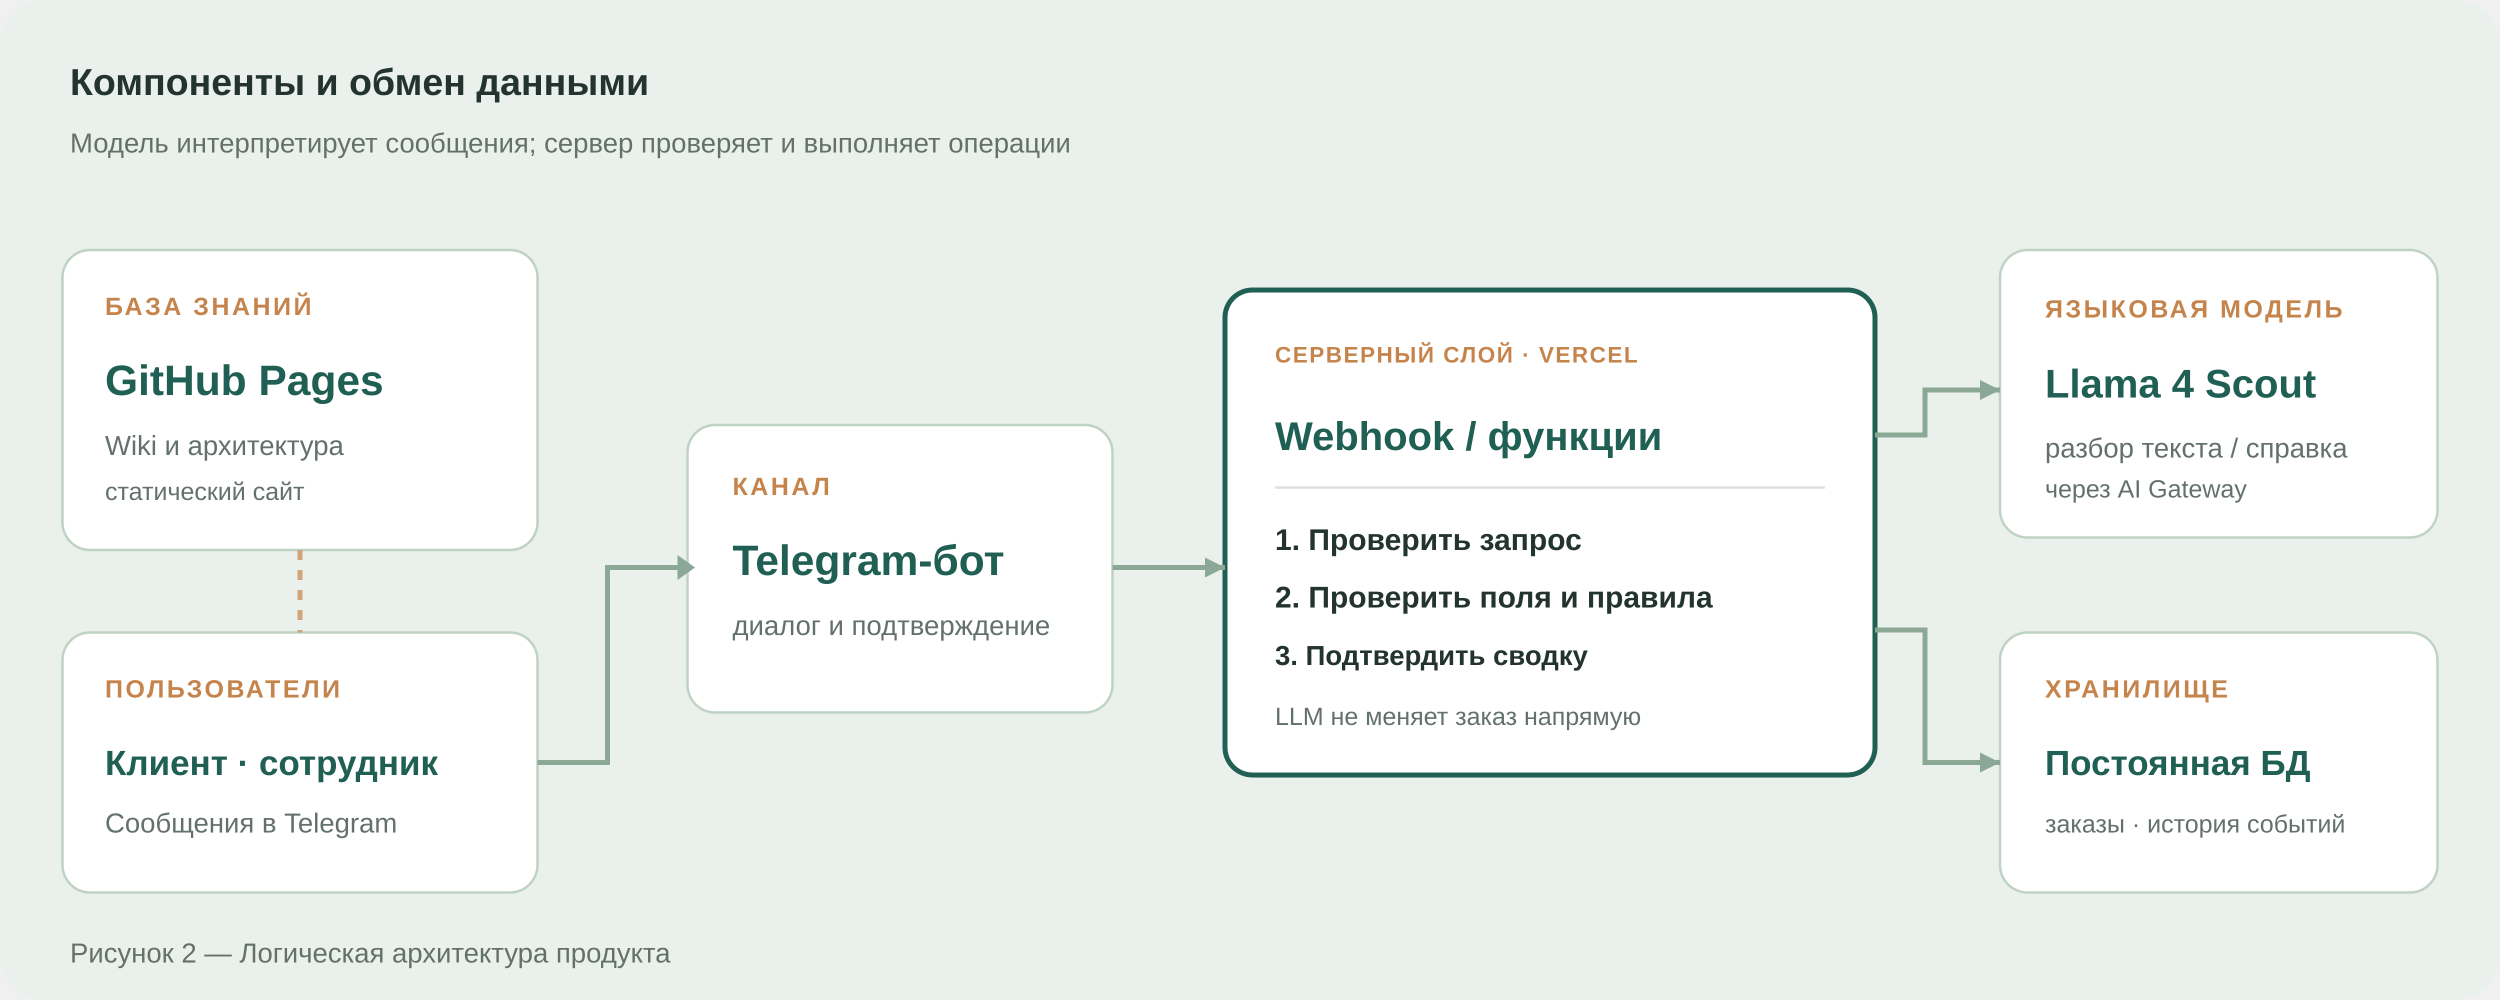
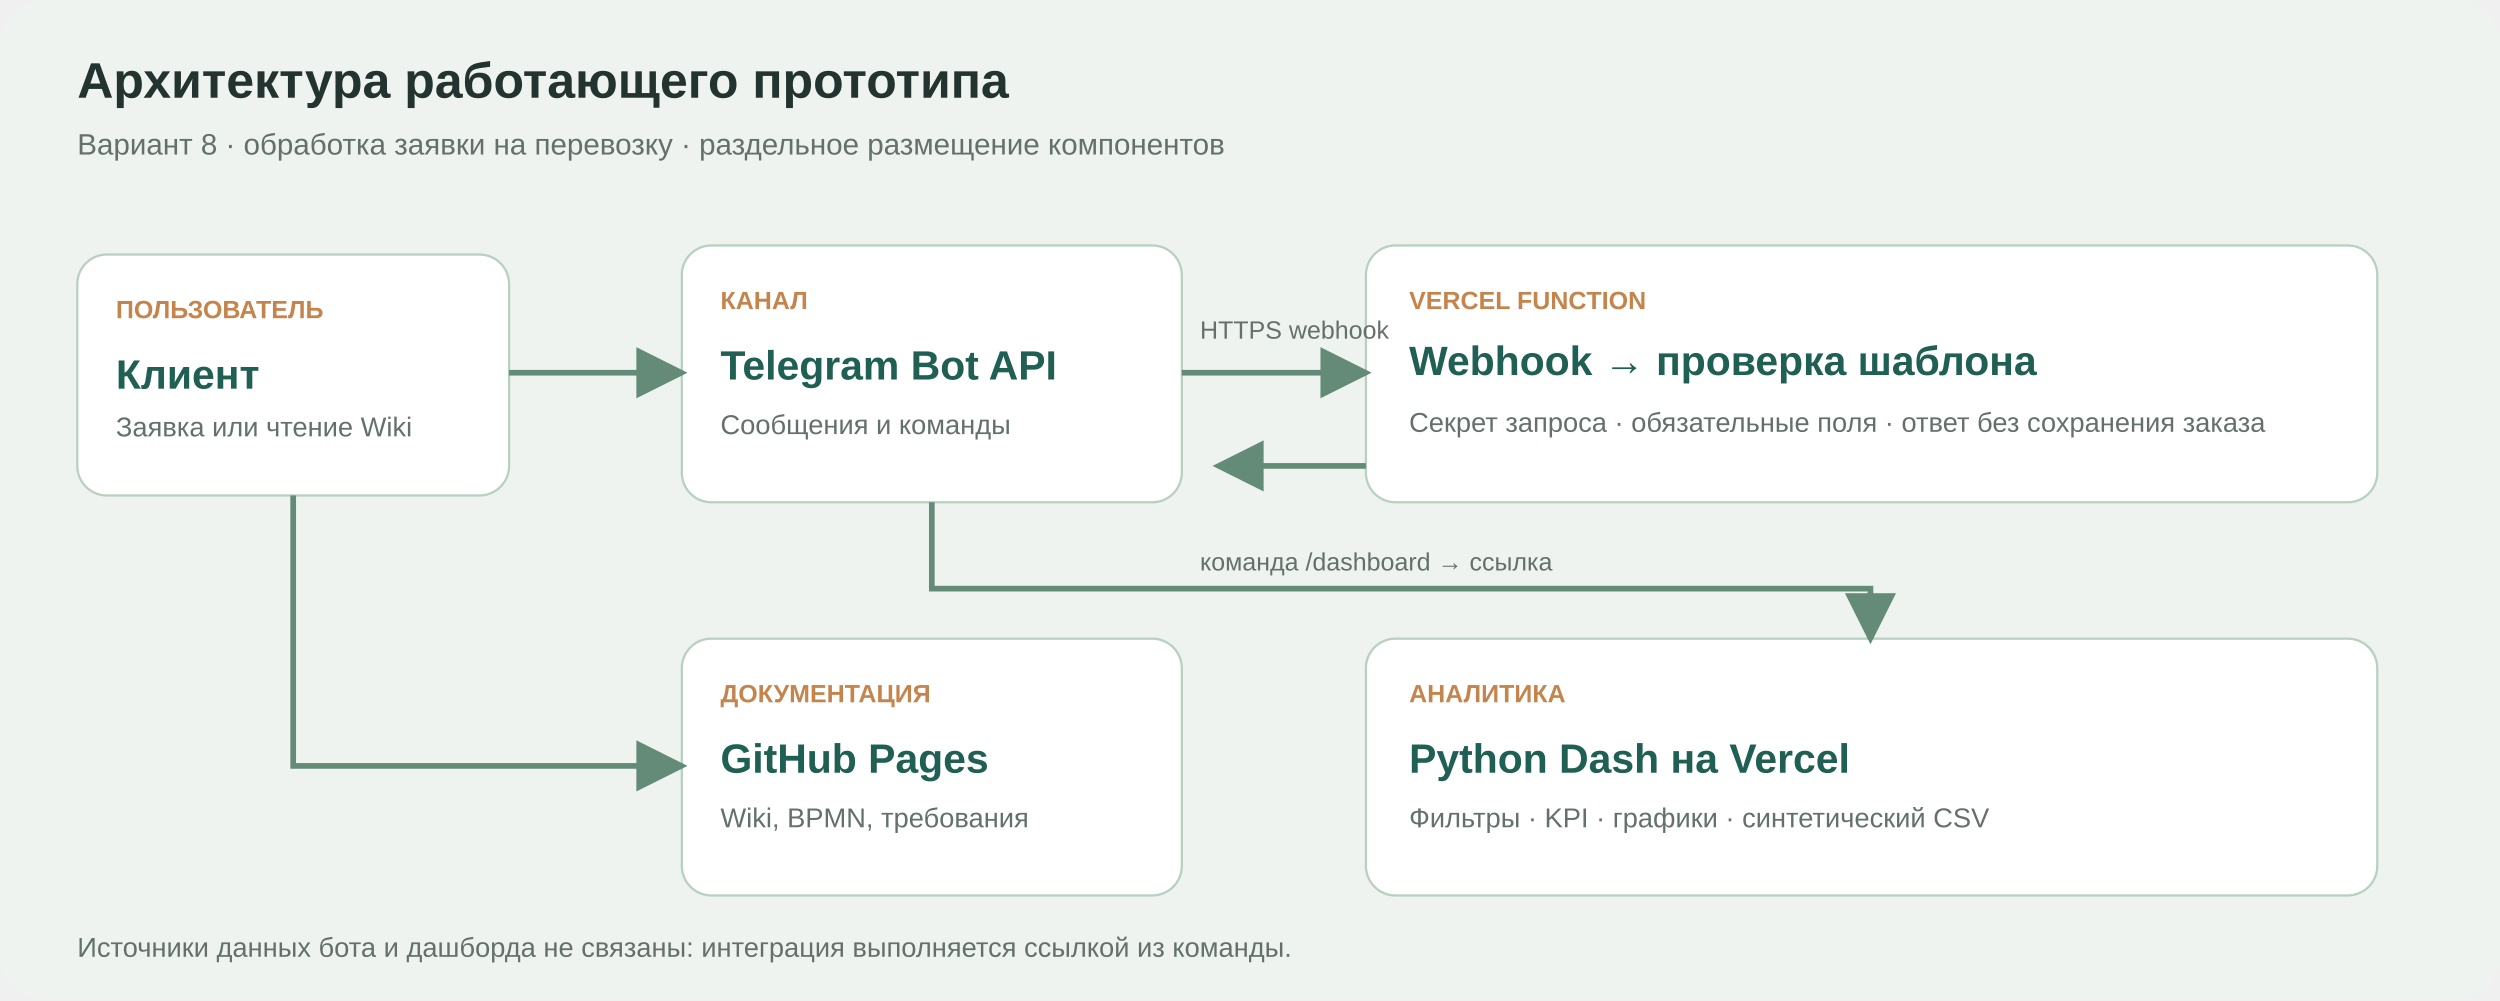
- <svg xmlns="http://www.w3.org/2000/svg" viewBox="0 0 1000 400" role="img" aria-labelledby="t d">
-   <rect width="1000" height="400" rx="18" fill="#eaf1ec" />
-   <g font-family="Arial,sans-serif">
-     <text x="28" y="38" font-size="15" font-weight="700" fill="#23332f">Компоненты и обмен данными</text>
-     <text x="28" y="61" font-size="11" fill="#63716a">Модель интерпретирует сообщения; сервер проверяет и выполняет операции</text>
-     <rect x="25" y="100" width="190" height="120" rx="11" fill="#fff" stroke="#bfd3c5" />
-     <text x="42" y="126" font-size="10" font-weight="700" letter-spacing="1" fill="#c6844d">БАЗА ЗНАНИЙ</text>
-     <text x="42" y="158" font-size="17" font-weight="700" fill="#205f53">GitHub Pages</text>
-     <text x="42" y="182" font-size="11" fill="#63716a">Wiki и архитектура</text>
-     <text x="42" y="200" font-size="10" fill="#63716a">статический сайт</text>
-     <rect x="25" y="253" width="190" height="104" rx="11" fill="#fff" stroke="#bfd3c5" />
-     <text x="42" y="279" font-size="10" font-weight="700" letter-spacing="1" fill="#c6844d">ПОЛЬЗОВАТЕЛИ</text>
-     <text x="42" y="310" font-size="14" font-weight="700" fill="#205f53">Клиент · сотрудник</text>
-     <text x="42" y="333" font-size="11" fill="#63716a">Сообщения в Telegram</text>
-     <rect x="275" y="170" width="170" height="115" rx="11" fill="#fff" stroke="#bfd3c5" />
-     <text x="293" y="198" font-size="10" font-weight="700" letter-spacing="1" fill="#c6844d">КАНАЛ</text>
-     <text x="293" y="230" font-size="17" font-weight="700" fill="#205f53">Telegram-бот</text>
-     <text x="293" y="254" font-size="11" fill="#63716a">диалог и подтверждение</text>
-     <rect x="490" y="116" width="260" height="194" rx="11" fill="#fff" stroke="#205f53" stroke-width="2" />
-     <text x="510" y="145" font-size="9" font-weight="700" letter-spacing=".6" fill="#c6844d">СЕРВЕРНЫЙ СЛОЙ · VERCEL</text>
-     <text x="510" y="180" font-size="16" font-weight="700" fill="#205f53">Webhook / функции</text>
-     <path d="M510 195h220" stroke="#dbe2dc" />
-     <text x="510" y="220" font-size="12" font-weight="700" fill="#23332f">1. Проверить запрос</text>
-     <text x="510" y="243" font-size="12" font-weight="700" fill="#23332f">2. Проверить поля и правила</text>
-     <text x="510" y="266" font-size="11" font-weight="700" fill="#23332f">3. Подтвердить сводку</text>
-     <text x="510" y="290" font-size="10" fill="#63716a">LLM не меняет заказ напрямую</text>
-     <rect x="800" y="100" width="175" height="115" rx="11" fill="#fff" stroke="#bfd3c5" />
-     <text x="818" y="127" font-size="10" font-weight="700" letter-spacing="1" fill="#c6844d">ЯЗЫКОВАЯ МОДЕЛЬ</text>
-     <text x="818" y="159" font-size="16" font-weight="700" fill="#205f53">Llama 4 Scout</text>
-     <text x="818" y="183" font-size="11" fill="#63716a">разбор текста / справка</text>
-     <text x="818" y="199" font-size="10" fill="#63716a">через AI Gateway</text>
-     <rect x="800" y="253" width="175" height="104" rx="11" fill="#fff" stroke="#bfd3c5" />
-     <text x="818" y="279" font-size="10" font-weight="700" letter-spacing="1" fill="#c6844d">ХРАНИЛИЩЕ</text>
-     <text x="818" y="310" font-size="14" font-weight="700" fill="#205f53">Постоянная БД</text>
-     <text x="818" y="333" font-size="10" fill="#63716a">заказы · история событий</text>
-     <g stroke="#8ba796" stroke-width="2" fill="none">
-       <path d="M215 305h28v-78h32" />
-       <path d="M445 227h45" />
-       <path d="M750 174h20v-18h30" />
-       <path d="M750 252h20v53h30" />
+ <svg xmlns="http://www.w3.org/2000/svg" viewBox="0 0 1100 440" role="img" aria-labelledby="title desc">
+   <defs>
+     <marker id="arrow" markerWidth="9" markerHeight="9" refX="8" refY="4.5" orient="auto">
+       <path d="M0 0L9 4.5 0 9z" fill="#648a78" />
+     </marker>
+   </defs>
+   <rect width="1100" height="440" rx="20" fill="#eef3ef" />
+   <g font-family="Arial,sans-serif" fill="#23332f">
+     <text x="34" y="43" font-size="22" font-weight="700">Архитектура работающего прототипа</text>
+     <text x="34" y="68" font-size="13" fill="#63716a">Вариант 8 · обработка заявки на перевозку · раздельное размещение компонентов</text>
+     <rect x="34" y="112" width="190" height="106" rx="13" fill="#fff" stroke="#b8d0c0" />
+     <text x="51" y="140" font-size="11" font-weight="700" fill="#c6844d">ПОЛЬЗОВАТЕЛЬ</text>
+     <text x="51" y="171" font-size="18" font-weight="700" fill="#205f53">Клиент</text>
+     <text x="51" y="192" font-size="12" fill="#63716a">Заявка или чтение Wiki</text>
+     <rect x="300" y="108" width="220" height="113" rx="13" fill="#fff" stroke="#b8d0c0" />
+     <text x="317" y="136" font-size="11" font-weight="700" fill="#c6844d">КАНАЛ</text>
+     <text x="317" y="167" font-size="18" font-weight="700" fill="#205f53">Telegram Bot API</text>
+     <text x="317" y="191" font-size="12" fill="#63716a">Сообщения и команды</text>
+     <rect x="601" y="108" width="445" height="113" rx="13" fill="#fff" stroke="#b8d0c0" />
+     <text x="620" y="136" font-size="11" font-weight="700" fill="#c6844d">VERCEL FUNCTION</text>
+     <text x="620" y="165" font-size="18" font-weight="700" fill="#205f53">Webhook → проверка шаблона</text>
+     <text x="620" y="190" font-size="12" fill="#63716a">Секрет запроса · обязательные поля · ответ без сохранения заказа</text>
+     <rect x="300" y="281" width="220" height="113" rx="13" fill="#fff" stroke="#b8d0c0" />
+     <text x="317" y="309" font-size="11" font-weight="700" fill="#c6844d">ДОКУМЕНТАЦИЯ</text>
+     <text x="317" y="340" font-size="18" font-weight="700" fill="#205f53">GitHub Pages</text>
+     <text x="317" y="364" font-size="12" fill="#63716a">Wiki, BPMN, требования</text>
+     <rect x="601" y="281" width="445" height="113" rx="13" fill="#fff" stroke="#b8d0c0" />
+     <text x="620" y="309" font-size="11" font-weight="700" fill="#c6844d">АНАЛИТИКА</text>
+     <text x="620" y="340" font-size="18" font-weight="700" fill="#205f53">Python Dash на Vercel</text>
+     <text x="620" y="364" font-size="12" fill="#63716a">Фильтры · KPI · графики · синтетический CSV</text>
+     <g stroke="#648a78" stroke-width="2.5" fill="none" marker-end="url(#arrow)">
+       <path d="M224 164H300" />
+       <path d="M520 164H601" />
+       <path d="M601 205H536" />
+       <path d="M129 218V337H300" />
+       <path d="M410 221V259H823V281" />
    </g>
-     <g fill="#8ba796">
-       <path d="M271 222l7 5-7 5z" />
-       <path d="M482 223l8 4-8 4z" />
-       <path d="M792 152l8 4-8 4z" />
-       <path d="M792 301l8 4-8 4z" />
-     </g>
-     <path d="M120 220v33" stroke="#d3a477" stroke-width="2" stroke-dasharray="4 4" />
-     <text x="28" y="385" font-size="11" fill="#63716a">Рисунок 2 — Логическая архитектура продукта</text>
+     <text x="528" y="149" font-size="11" fill="#63716a">HTTPS webhook</text>
+     <text x="528" y="251" font-size="11" fill="#63716a">команда /dashboard → ссылка</text>
+     <text x="34" y="421" font-size="12" fill="#63716a">Источники данных бота и дашборда не связаны: интеграция выполняется ссылкой из команды.</text>
  </g>
</svg>
